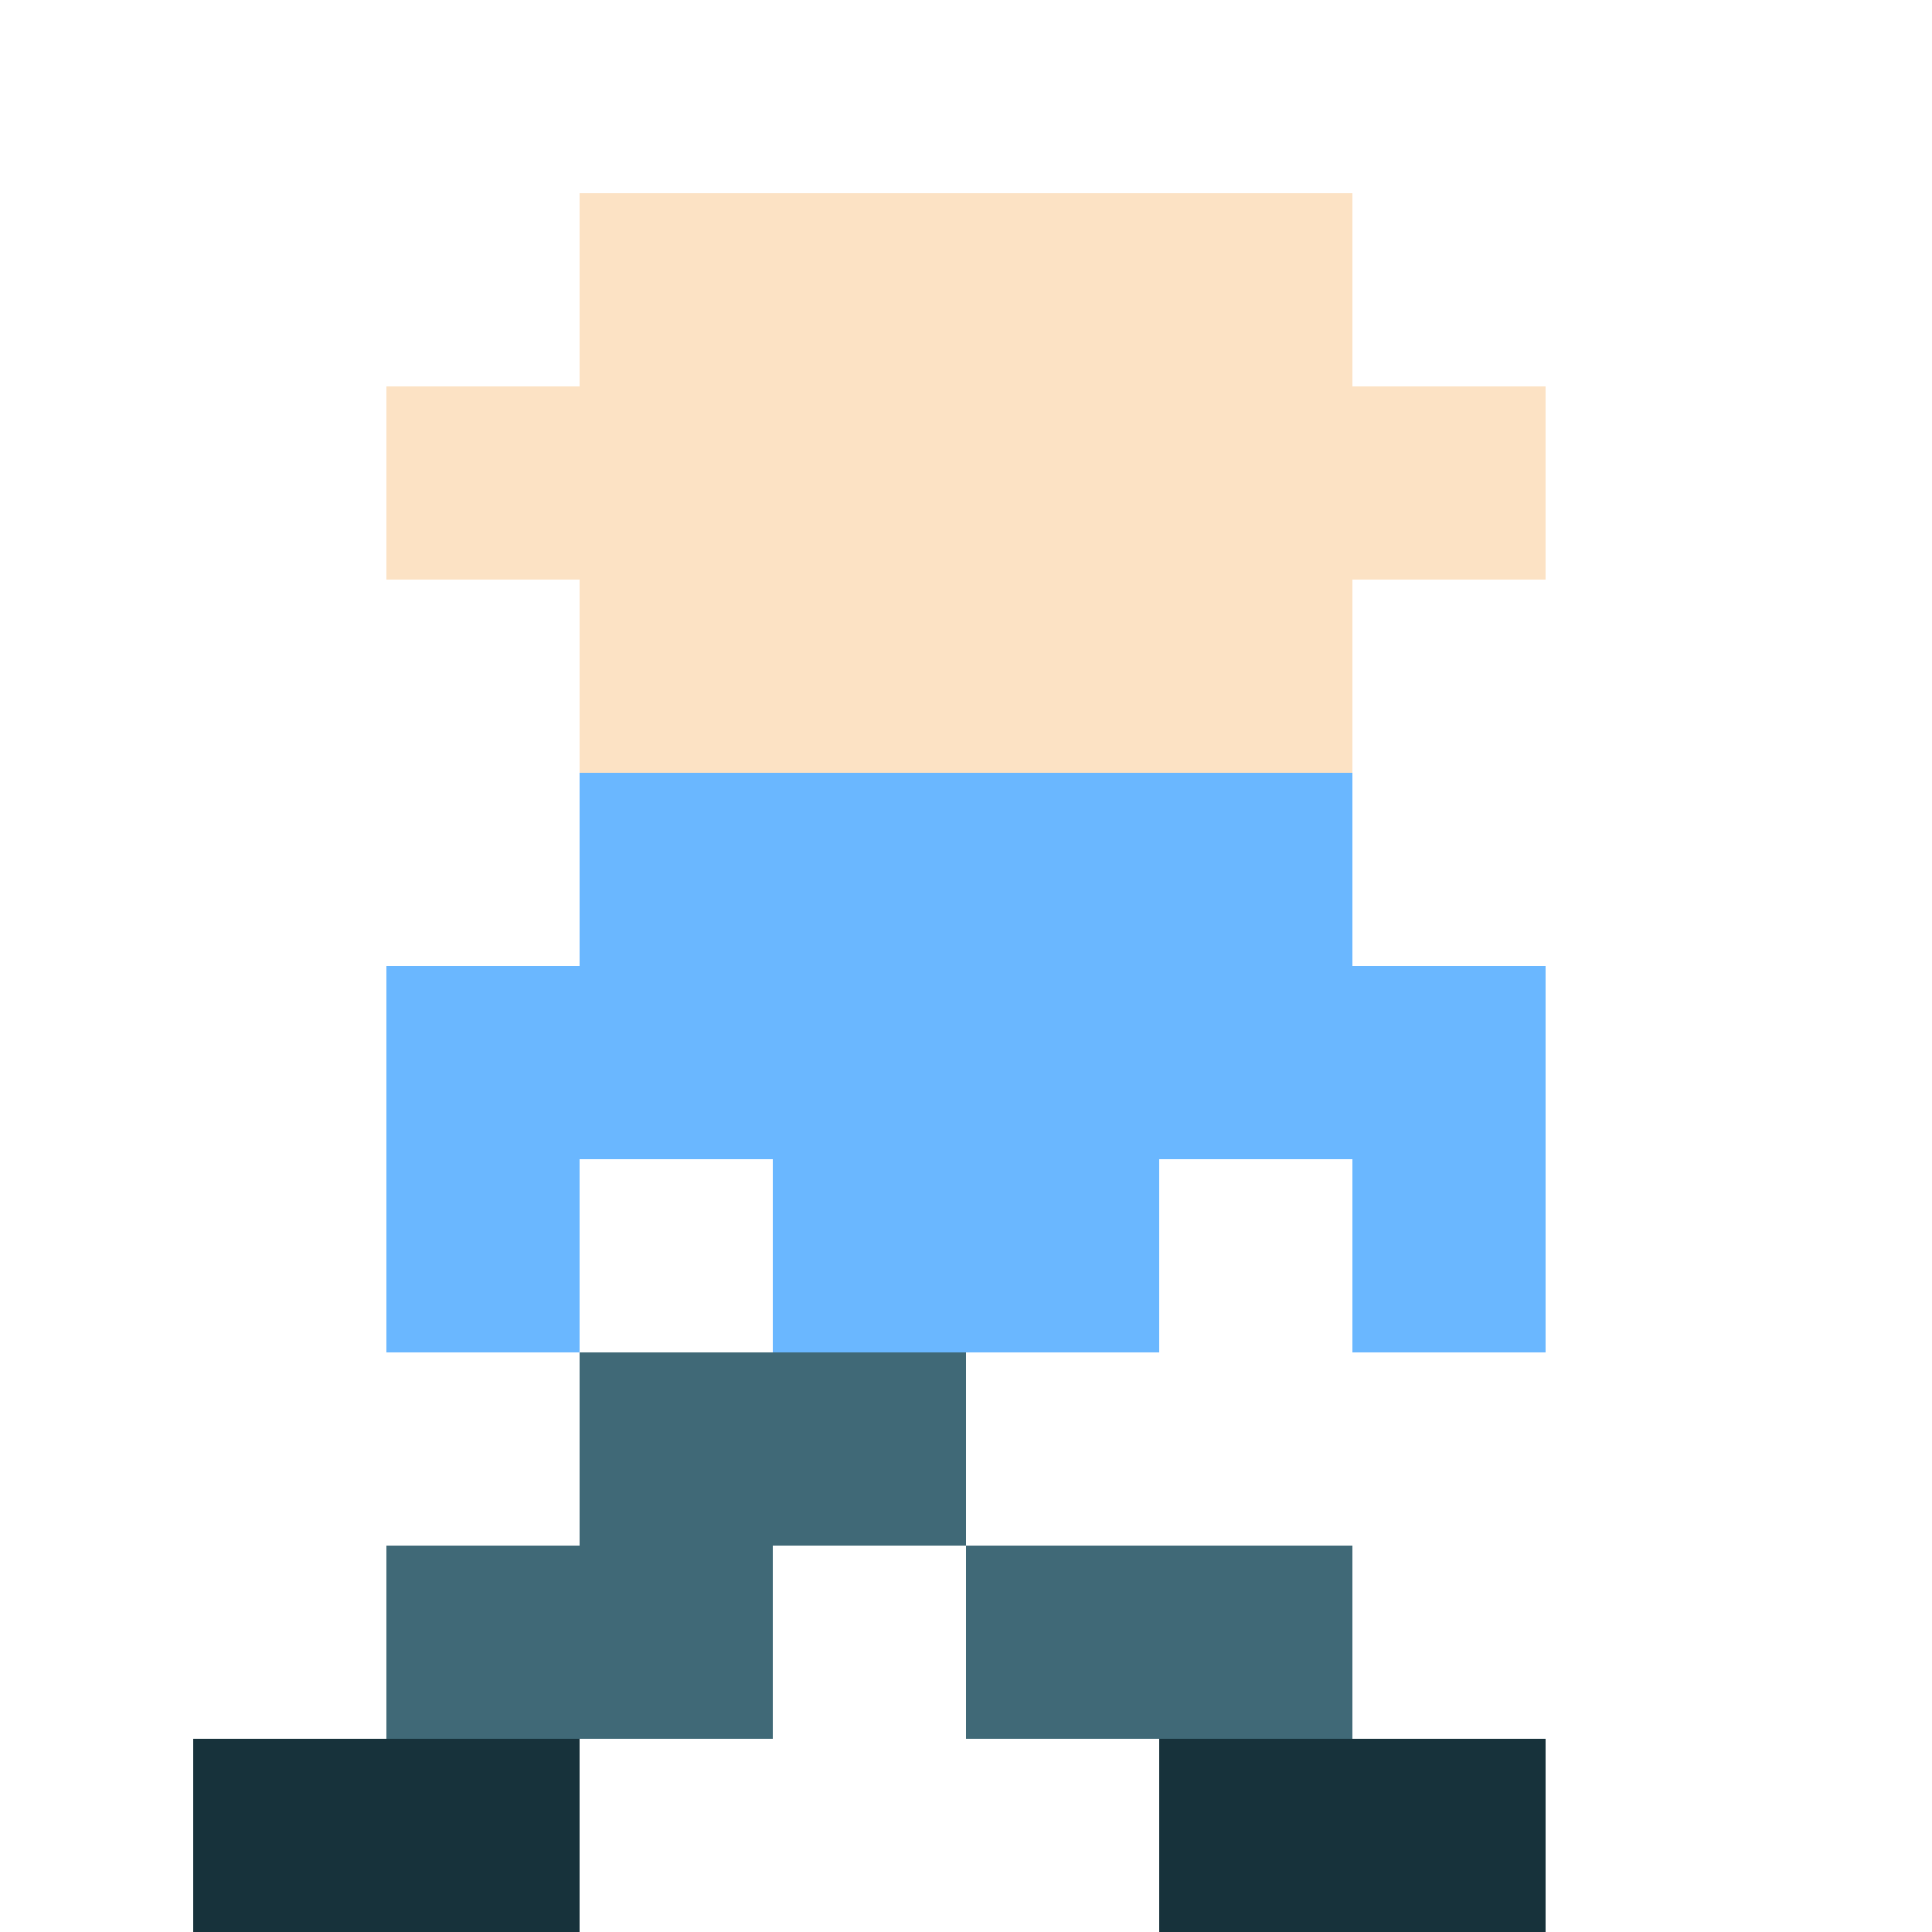
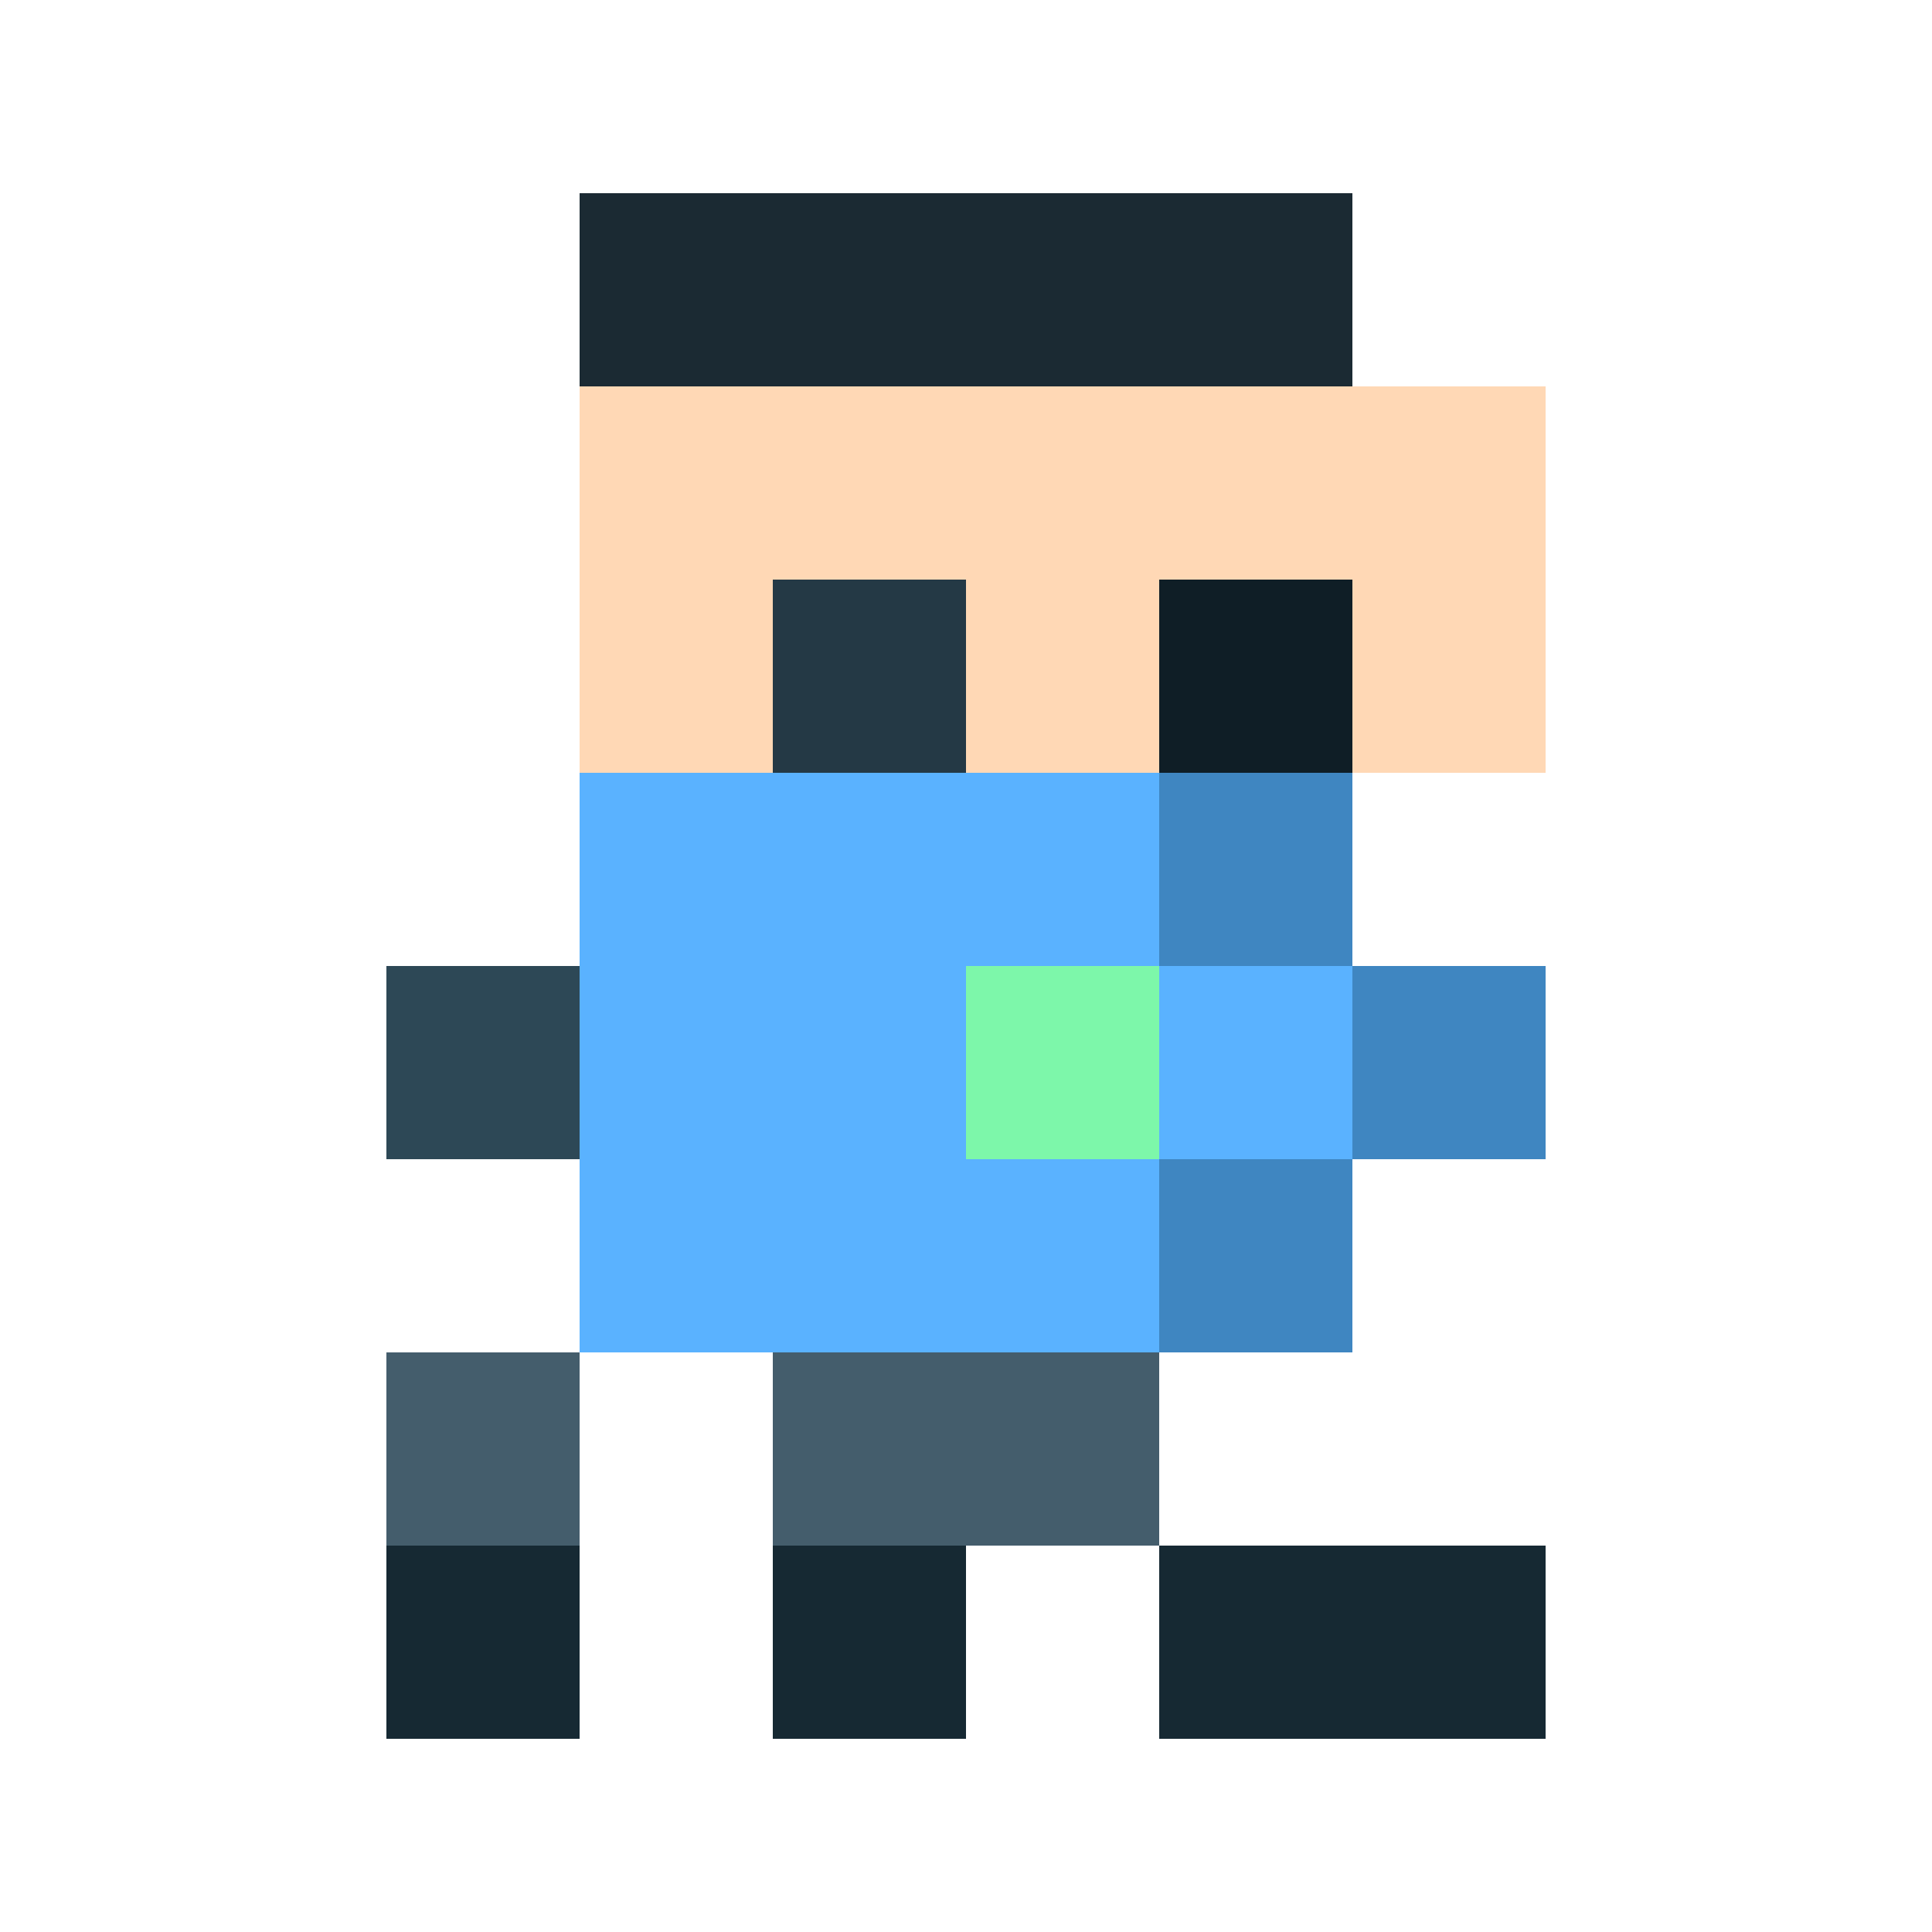
- <svg xmlns="http://www.w3.org/2000/svg" width="100%" height="100%" viewBox="0 0 40 40">
-   <rect x="12" y="4" width="4" height="4" fill="#fce2c4" />
-   <rect x="16" y="4" width="4" height="4" fill="#fce2c4" />
-   <rect x="20" y="4" width="4" height="4" fill="#fce2c4" />
-   <rect x="24" y="4" width="4" height="4" fill="#fce2c4" />
-   <rect x="8" y="8" width="4" height="4" fill="#fce2c4" />
-   <rect x="12" y="8" width="4" height="4" fill="#fce2c4" />
-   <rect x="16" y="8" width="4" height="4" fill="#fce2c4" />
-   <rect x="20" y="8" width="4" height="4" fill="#fce2c4" />
-   <rect x="24" y="8" width="4" height="4" fill="#fce2c4" />
-   <rect x="28" y="8" width="4" height="4" fill="#fce2c4" />
-   <rect x="12" y="12" width="4" height="4" fill="#fce2c4" />
-   <rect x="16" y="12" width="4" height="4" fill="#fce2c4" />
-   <rect x="20" y="12" width="4" height="4" fill="#fce2c4" />
-   <rect x="24" y="12" width="4" height="4" fill="#fce2c4" />
-   <rect x="12" y="16" width="4" height="4" fill="#6ab7ff" />
-   <rect x="16" y="16" width="4" height="4" fill="#6ab7ff" />
-   <rect x="20" y="16" width="4" height="4" fill="#6ab7ff" />
-   <rect x="24" y="16" width="4" height="4" fill="#6ab7ff" />
-   <rect x="8" y="20" width="4" height="4" fill="#6ab7ff" />
-   <rect x="12" y="20" width="4" height="4" fill="#6ab7ff" />
-   <rect x="16" y="20" width="4" height="4" fill="#6ab7ff" />
-   <rect x="20" y="20" width="4" height="4" fill="#6ab7ff" />
-   <rect x="24" y="20" width="4" height="4" fill="#6ab7ff" />
-   <rect x="28" y="20" width="4" height="4" fill="#6ab7ff" />
-   <rect x="8" y="24" width="4" height="4" fill="#6ab7ff" />
-   <rect x="16" y="24" width="4" height="4" fill="#6ab7ff" />
-   <rect x="20" y="24" width="4" height="4" fill="#6ab7ff" />
-   <rect x="28" y="24" width="4" height="4" fill="#6ab7ff" />
-   <rect x="12" y="28" width="4" height="4" fill="#406977" />
-   <rect x="16" y="28" width="4" height="4" fill="#406977" />
-   <rect x="8" y="32" width="4" height="4" fill="#406977" />
-   <rect x="12" y="32" width="4" height="4" fill="#406977" />
-   <rect x="20" y="32" width="4" height="4" fill="#406977" />
-   <rect x="24" y="32" width="4" height="4" fill="#406977" />
-   <rect x="4" y="36" width="4" height="4" fill="#17323b" />
-   <rect x="8" y="36" width="4" height="4" fill="#17323b" />
-   <rect x="24" y="36" width="4" height="4" fill="#17323b" />
-   <rect x="28" y="36" width="4" height="4" fill="#17323b" />
+ <svg xmlns="http://www.w3.org/2000/svg" viewBox="0 0 40 40" width="100%" height="100%" shape-rendering="crispEdges" preserveAspectRatio="xMidYMid meet">
+   <rect x="12" y="4" width="4" height="4" fill="#1b2a33" />
+   <rect x="16" y="4" width="4" height="4" fill="#1b2a33" />
+   <rect x="20" y="4" width="4" height="4" fill="#1b2a33" />
+   <rect x="24" y="4" width="4" height="4" fill="#1b2a33" />
+   <rect x="12" y="8" width="4" height="4" fill="#ffd8b5" />
+   <rect x="16" y="8" width="4" height="4" fill="#ffd8b5" />
+   <rect x="20" y="8" width="4" height="4" fill="#ffd8b5" />
+   <rect x="24" y="8" width="4" height="4" fill="#ffd8b5" />
+   <rect x="28" y="8" width="4" height="4" fill="#ffd8b5" />
+   <rect x="12" y="12" width="4" height="4" fill="#ffd8b5" />
+   <rect x="16" y="12" width="4" height="4" fill="#243945" />
+   <rect x="20" y="12" width="4" height="4" fill="#ffd8b5" />
+   <rect x="24" y="12" width="4" height="4" fill="#0f1e26" />
+   <rect x="28" y="12" width="4" height="4" fill="#ffd8b5" />
+   <rect x="12" y="16" width="4" height="4" fill="#5ab2ff" />
+   <rect x="16" y="16" width="4" height="4" fill="#5ab2ff" />
+   <rect x="20" y="16" width="4" height="4" fill="#5ab2ff" />
+   <rect x="24" y="16" width="4" height="4" fill="#3f86c1" />
+   <rect x="8" y="20" width="4" height="4" fill="#2d4856" />
+   <rect x="12" y="20" width="4" height="4" fill="#5ab2ff" />
+   <rect x="16" y="20" width="4" height="4" fill="#5ab2ff" />
+   <rect x="20" y="20" width="4" height="4" fill="#7df7aa" />
+   <rect x="24" y="20" width="4" height="4" fill="#5ab2ff" />
+   <rect x="28" y="20" width="4" height="4" fill="#3f86c1" />
+   <rect x="12" y="24" width="4" height="4" fill="#5ab2ff" />
+   <rect x="16" y="24" width="4" height="4" fill="#5ab2ff" />
+   <rect x="20" y="24" width="4" height="4" fill="#5ab2ff" />
+   <rect x="24" y="24" width="4" height="4" fill="#3f86c1" />
+   <rect x="8" y="28" width="4" height="4" fill="#445d6c" />
+   <rect x="16" y="28" width="4" height="4" fill="#445d6c" />
+   <rect x="20" y="28" width="4" height="4" fill="#445d6c" />
+   <rect x="8" y="32" width="4" height="4" fill="#162933" />
+   <rect x="16" y="32" width="4" height="4" fill="#162933" />
+   <rect x="24" y="32" width="4" height="4" fill="#162933" />
+   <rect x="28" y="32" width="4" height="4" fill="#162933" />
</svg>
